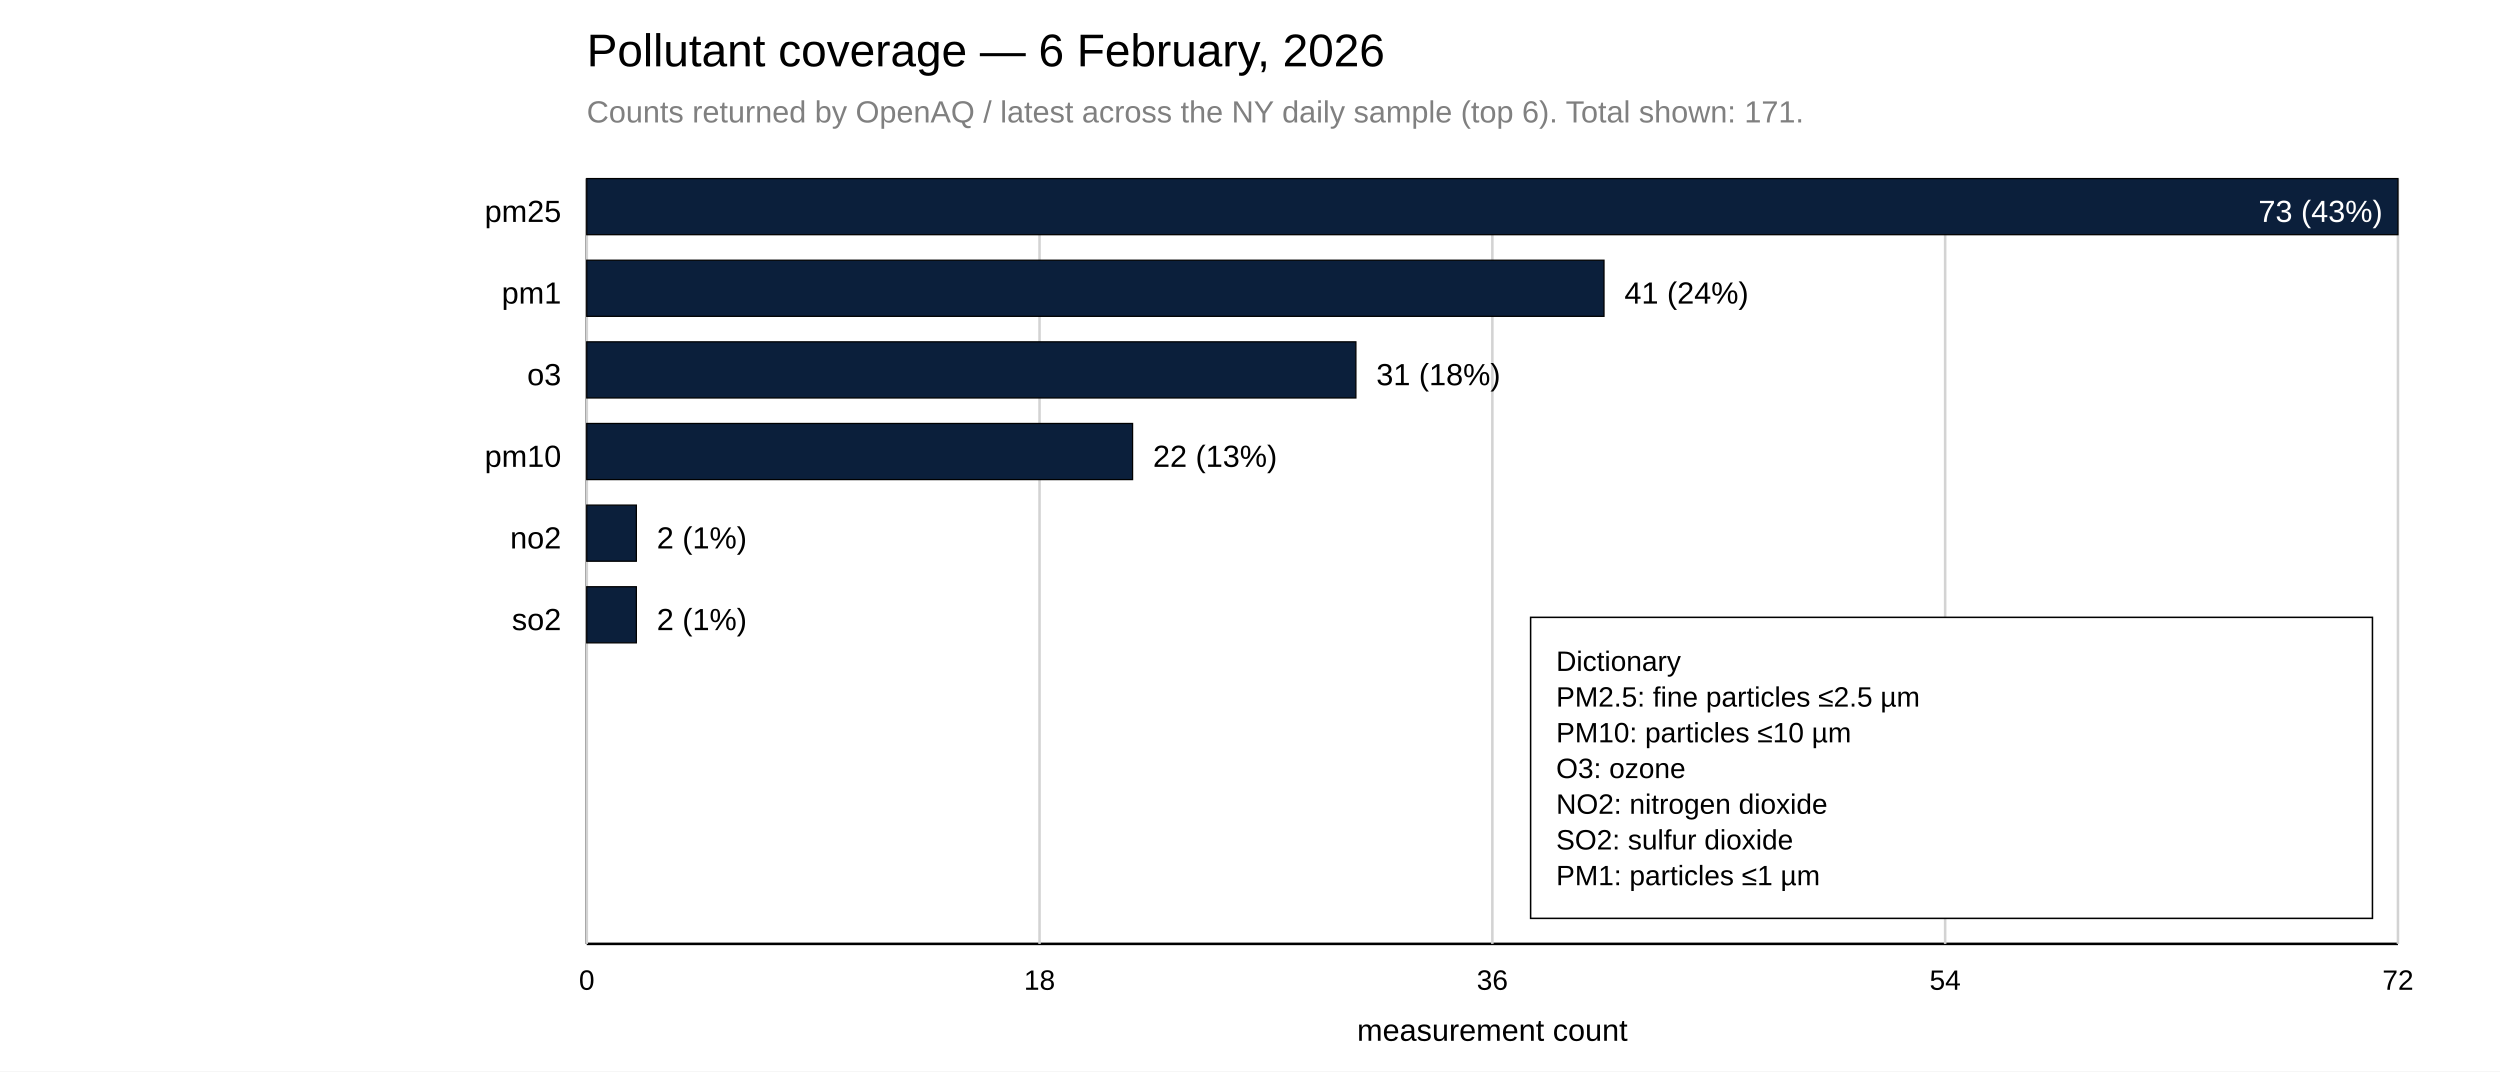
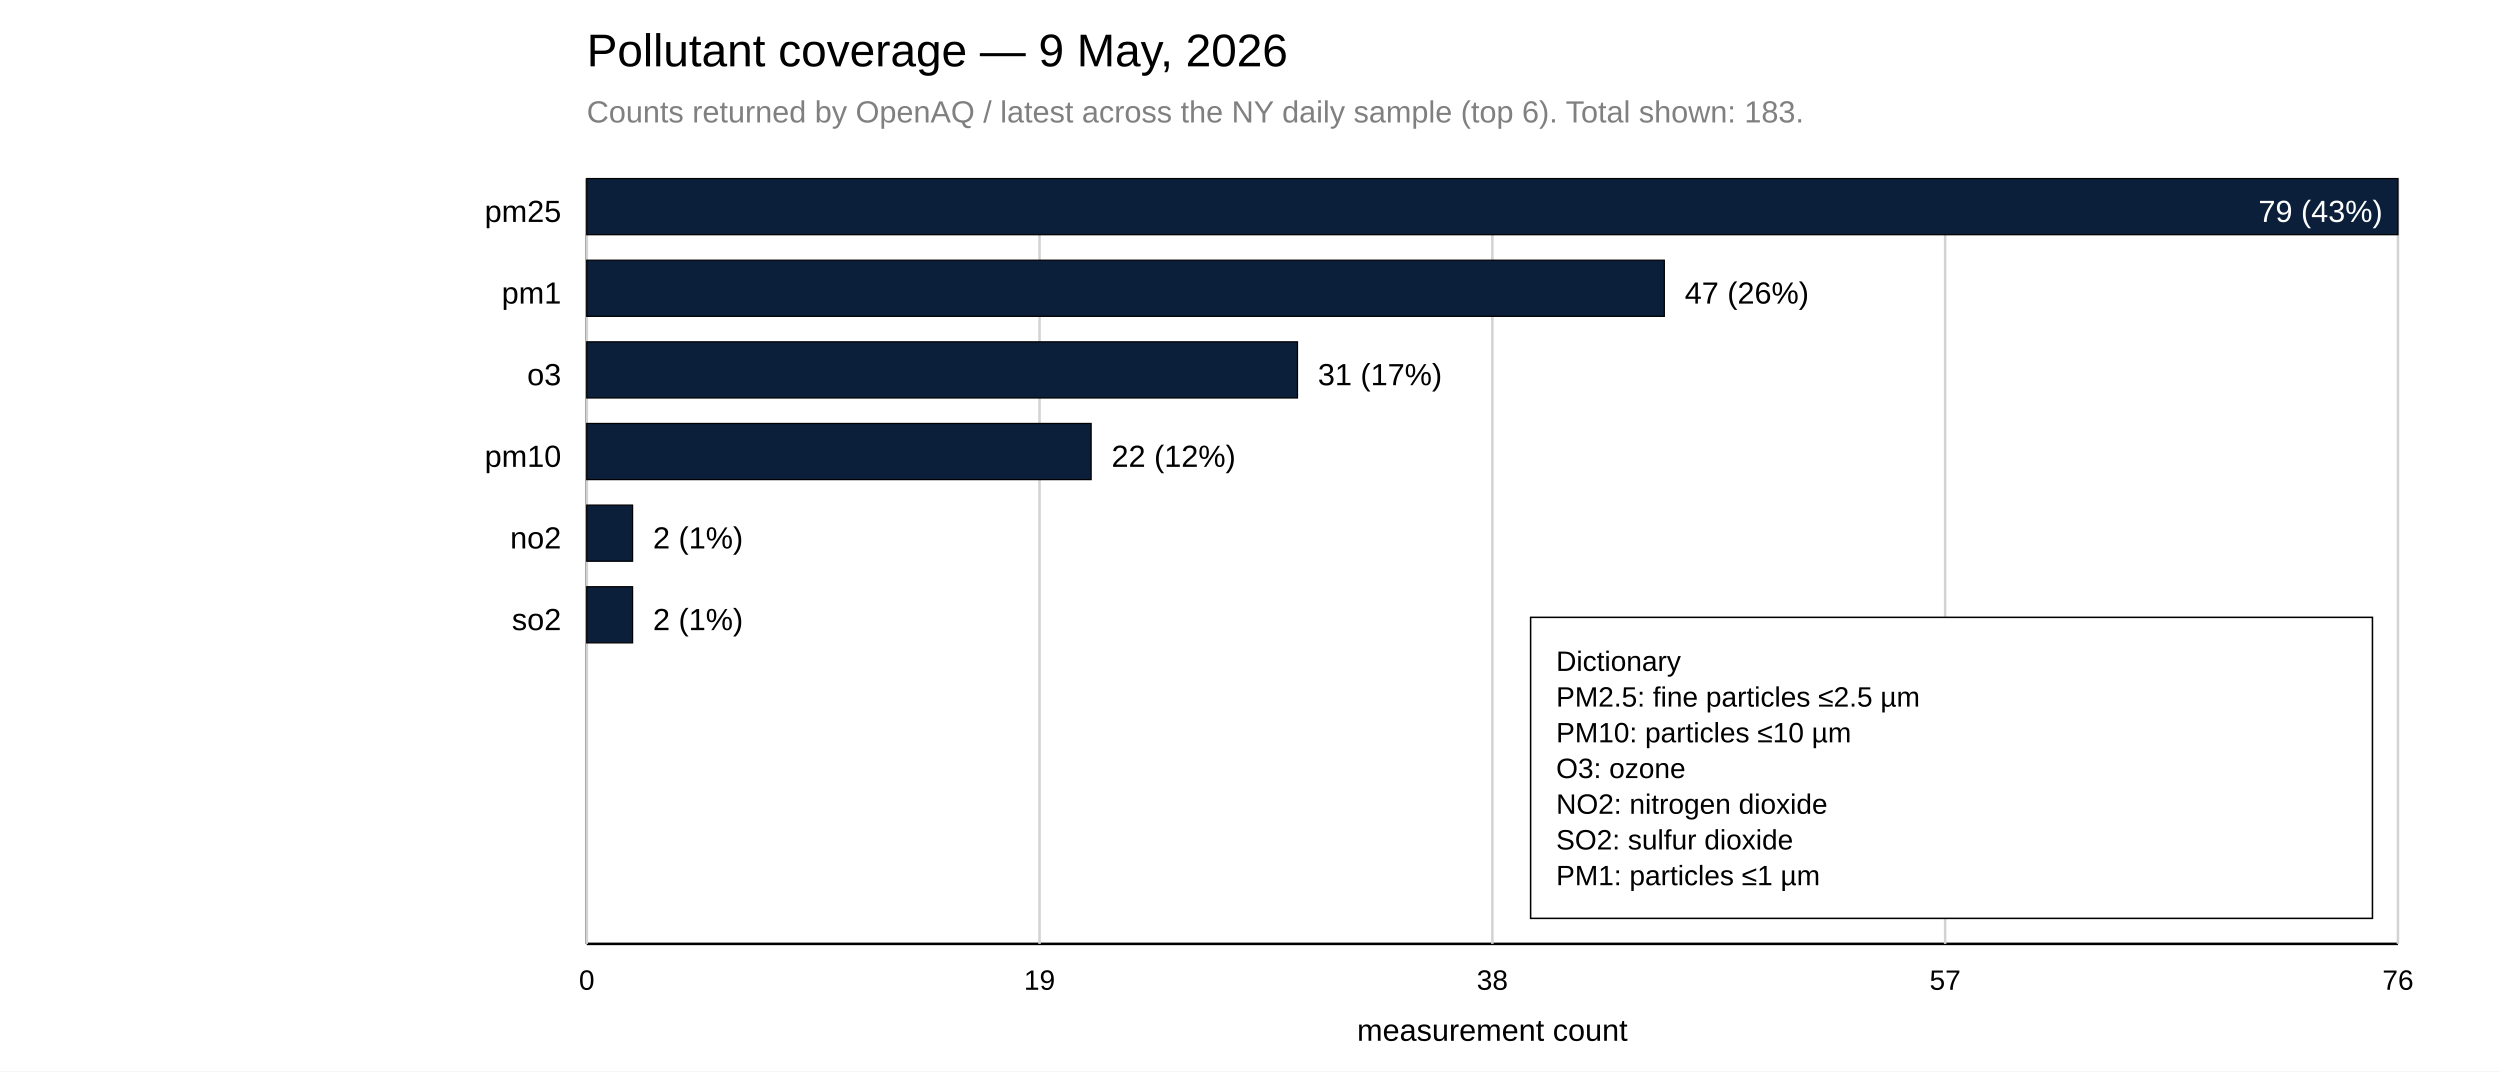
<svg xmlns="http://www.w3.org/2000/svg" width="980" height="420">
  <rect x="0" y="0" width="980" height="420" fill="white" />
-   <text x="230" y="26" font-family="Arial, sans-serif" font-size="18">Pollutant coverage — 6 February, 2026</text>
-   <text x="230" y="48" font-family="Arial, sans-serif" font-size="12" fill="gray">Counts returned by OpenAQ / latest across the NY daily sample (top 6). Total shown: 171.</text>
+   <text x="230" y="26" font-family="Arial, sans-serif" font-size="18">Pollutant coverage — 9 May, 2026</text>
+   <text x="230" y="48" font-family="Arial, sans-serif" font-size="12" fill="gray">Counts returned by OpenAQ / latest across the NY daily sample (top 6). Total shown: 183.</text>
  <line x1="230" y1="70" x2="230" y2="370" stroke="black" />
  <line x1="230" y1="370" x2="940" y2="370" stroke="black" />
  <line x1="230.00" y1="70" x2="230.00" y2="370" stroke="lightgray" />
  <text x="230.00" y="388" font-family="Arial, sans-serif" font-size="11" text-anchor="middle">0</text>
  <line x1="407.50" y1="70" x2="407.50" y2="370" stroke="lightgray" />
-   <text x="407.50" y="388" font-family="Arial, sans-serif" font-size="11" text-anchor="middle">18</text>
+   <text x="407.50" y="388" font-family="Arial, sans-serif" font-size="11" text-anchor="middle">19</text>
  <line x1="585.00" y1="70" x2="585.00" y2="370" stroke="lightgray" />
-   <text x="585.00" y="388" font-family="Arial, sans-serif" font-size="11" text-anchor="middle">36</text>
+   <text x="585.00" y="388" font-family="Arial, sans-serif" font-size="11" text-anchor="middle">38</text>
  <line x1="762.50" y1="70" x2="762.50" y2="370" stroke="lightgray" />
-   <text x="762.50" y="388" font-family="Arial, sans-serif" font-size="11" text-anchor="middle">54</text>
+   <text x="762.50" y="388" font-family="Arial, sans-serif" font-size="11" text-anchor="middle">57</text>
  <line x1="940.00" y1="70" x2="940.00" y2="370" stroke="lightgray" />
-   <text x="940.00" y="388" font-family="Arial, sans-serif" font-size="11" text-anchor="middle">72</text>
+   <text x="940.00" y="388" font-family="Arial, sans-serif" font-size="11" text-anchor="middle">76</text>
  <text x="585.00" y="408" font-family="Arial, sans-serif" font-size="12" text-anchor="middle">measurement count</text>
  <text x="220" y="87" font-family="Arial, sans-serif" font-size="12" text-anchor="end">pm25</text>
  <rect x="230" y="70" width="710.00" height="22" fill="#0B1F3B" stroke="black" stroke-width="0.5" />
-   <text x="934.00" y="87" font-family="Arial, sans-serif" font-size="12" fill="white" text-anchor="end">73 (43%)</text>
+   <text x="934.00" y="87" font-family="Arial, sans-serif" font-size="12" fill="white" text-anchor="end">79 (43%)</text>
  <text x="220" y="119" font-family="Arial, sans-serif" font-size="12" text-anchor="end">pm1</text>
-   <rect x="230" y="102" width="398.77" height="22" fill="#0B1F3B" stroke="black" stroke-width="0.5" />
-   <text x="636.77" y="119" font-family="Arial, sans-serif" font-size="12">41 (24%)</text>
+   <rect x="230" y="102" width="422.41" height="22" fill="#0B1F3B" stroke="black" stroke-width="0.5" />
+   <text x="660.41" y="119" font-family="Arial, sans-serif" font-size="12">47 (26%)</text>
  <text x="220" y="151" font-family="Arial, sans-serif" font-size="12" text-anchor="end">o3</text>
-   <rect x="230" y="134" width="301.51" height="22" fill="#0B1F3B" stroke="black" stroke-width="0.5" />
-   <text x="539.51" y="151" font-family="Arial, sans-serif" font-size="12">31 (18%)</text>
+   <rect x="230" y="134" width="278.61" height="22" fill="#0B1F3B" stroke="black" stroke-width="0.5" />
+   <text x="516.61" y="151" font-family="Arial, sans-serif" font-size="12">31 (17%)</text>
  <text x="220" y="183" font-family="Arial, sans-serif" font-size="12" text-anchor="end">pm10</text>
-   <rect x="230" y="166" width="213.97" height="22" fill="#0B1F3B" stroke="black" stroke-width="0.5" />
-   <text x="451.97" y="183" font-family="Arial, sans-serif" font-size="12">22 (13%)</text>
+   <rect x="230" y="166" width="197.72" height="22" fill="#0B1F3B" stroke="black" stroke-width="0.5" />
+   <text x="435.72" y="183" font-family="Arial, sans-serif" font-size="12">22 (12%)</text>
  <text x="220" y="215" font-family="Arial, sans-serif" font-size="12" text-anchor="end">no2</text>
-   <rect x="230" y="198" width="19.45" height="22" fill="#0B1F3B" stroke="black" stroke-width="0.5" />
-   <text x="257.45" y="215" font-family="Arial, sans-serif" font-size="12">2 (1%)</text>
+   <rect x="230" y="198" width="17.97" height="22" fill="#0B1F3B" stroke="black" stroke-width="0.5" />
+   <text x="255.97" y="215" font-family="Arial, sans-serif" font-size="12">2 (1%)</text>
  <text x="220" y="247" font-family="Arial, sans-serif" font-size="12" text-anchor="end">so2</text>
-   <rect x="230" y="230" width="19.45" height="22" fill="#0B1F3B" stroke="black" stroke-width="0.5" />
-   <text x="257.45" y="247" font-family="Arial, sans-serif" font-size="12">2 (1%)</text>
+   <rect x="230" y="230" width="17.97" height="22" fill="#0B1F3B" stroke="black" stroke-width="0.5" />
+   <text x="255.97" y="247" font-family="Arial, sans-serif" font-size="12">2 (1%)</text>
  <rect x="600.00" y="242.00" width="330" height="118" fill="white" stroke="black" stroke-width="0.6" />
  <text x="610.00" y="263.00" font-family="Arial, sans-serif" font-size="11" fill="black">
    <tspan x="610.00" dy="0">Dictionary</tspan>
    <tspan x="610.00" dy="14">PM2.5: fine particles ≤2.5 µm</tspan>
    <tspan x="610.00" dy="14">PM10: particles ≤10 µm</tspan>
    <tspan x="610.00" dy="14">O3: ozone</tspan>
    <tspan x="610.00" dy="14">NO2: nitrogen dioxide</tspan>
    <tspan x="610.00" dy="14">SO2: sulfur dioxide</tspan>
    <tspan x="610.00" dy="14">PM1: particles ≤1 µm</tspan>
  </text>
</svg>
